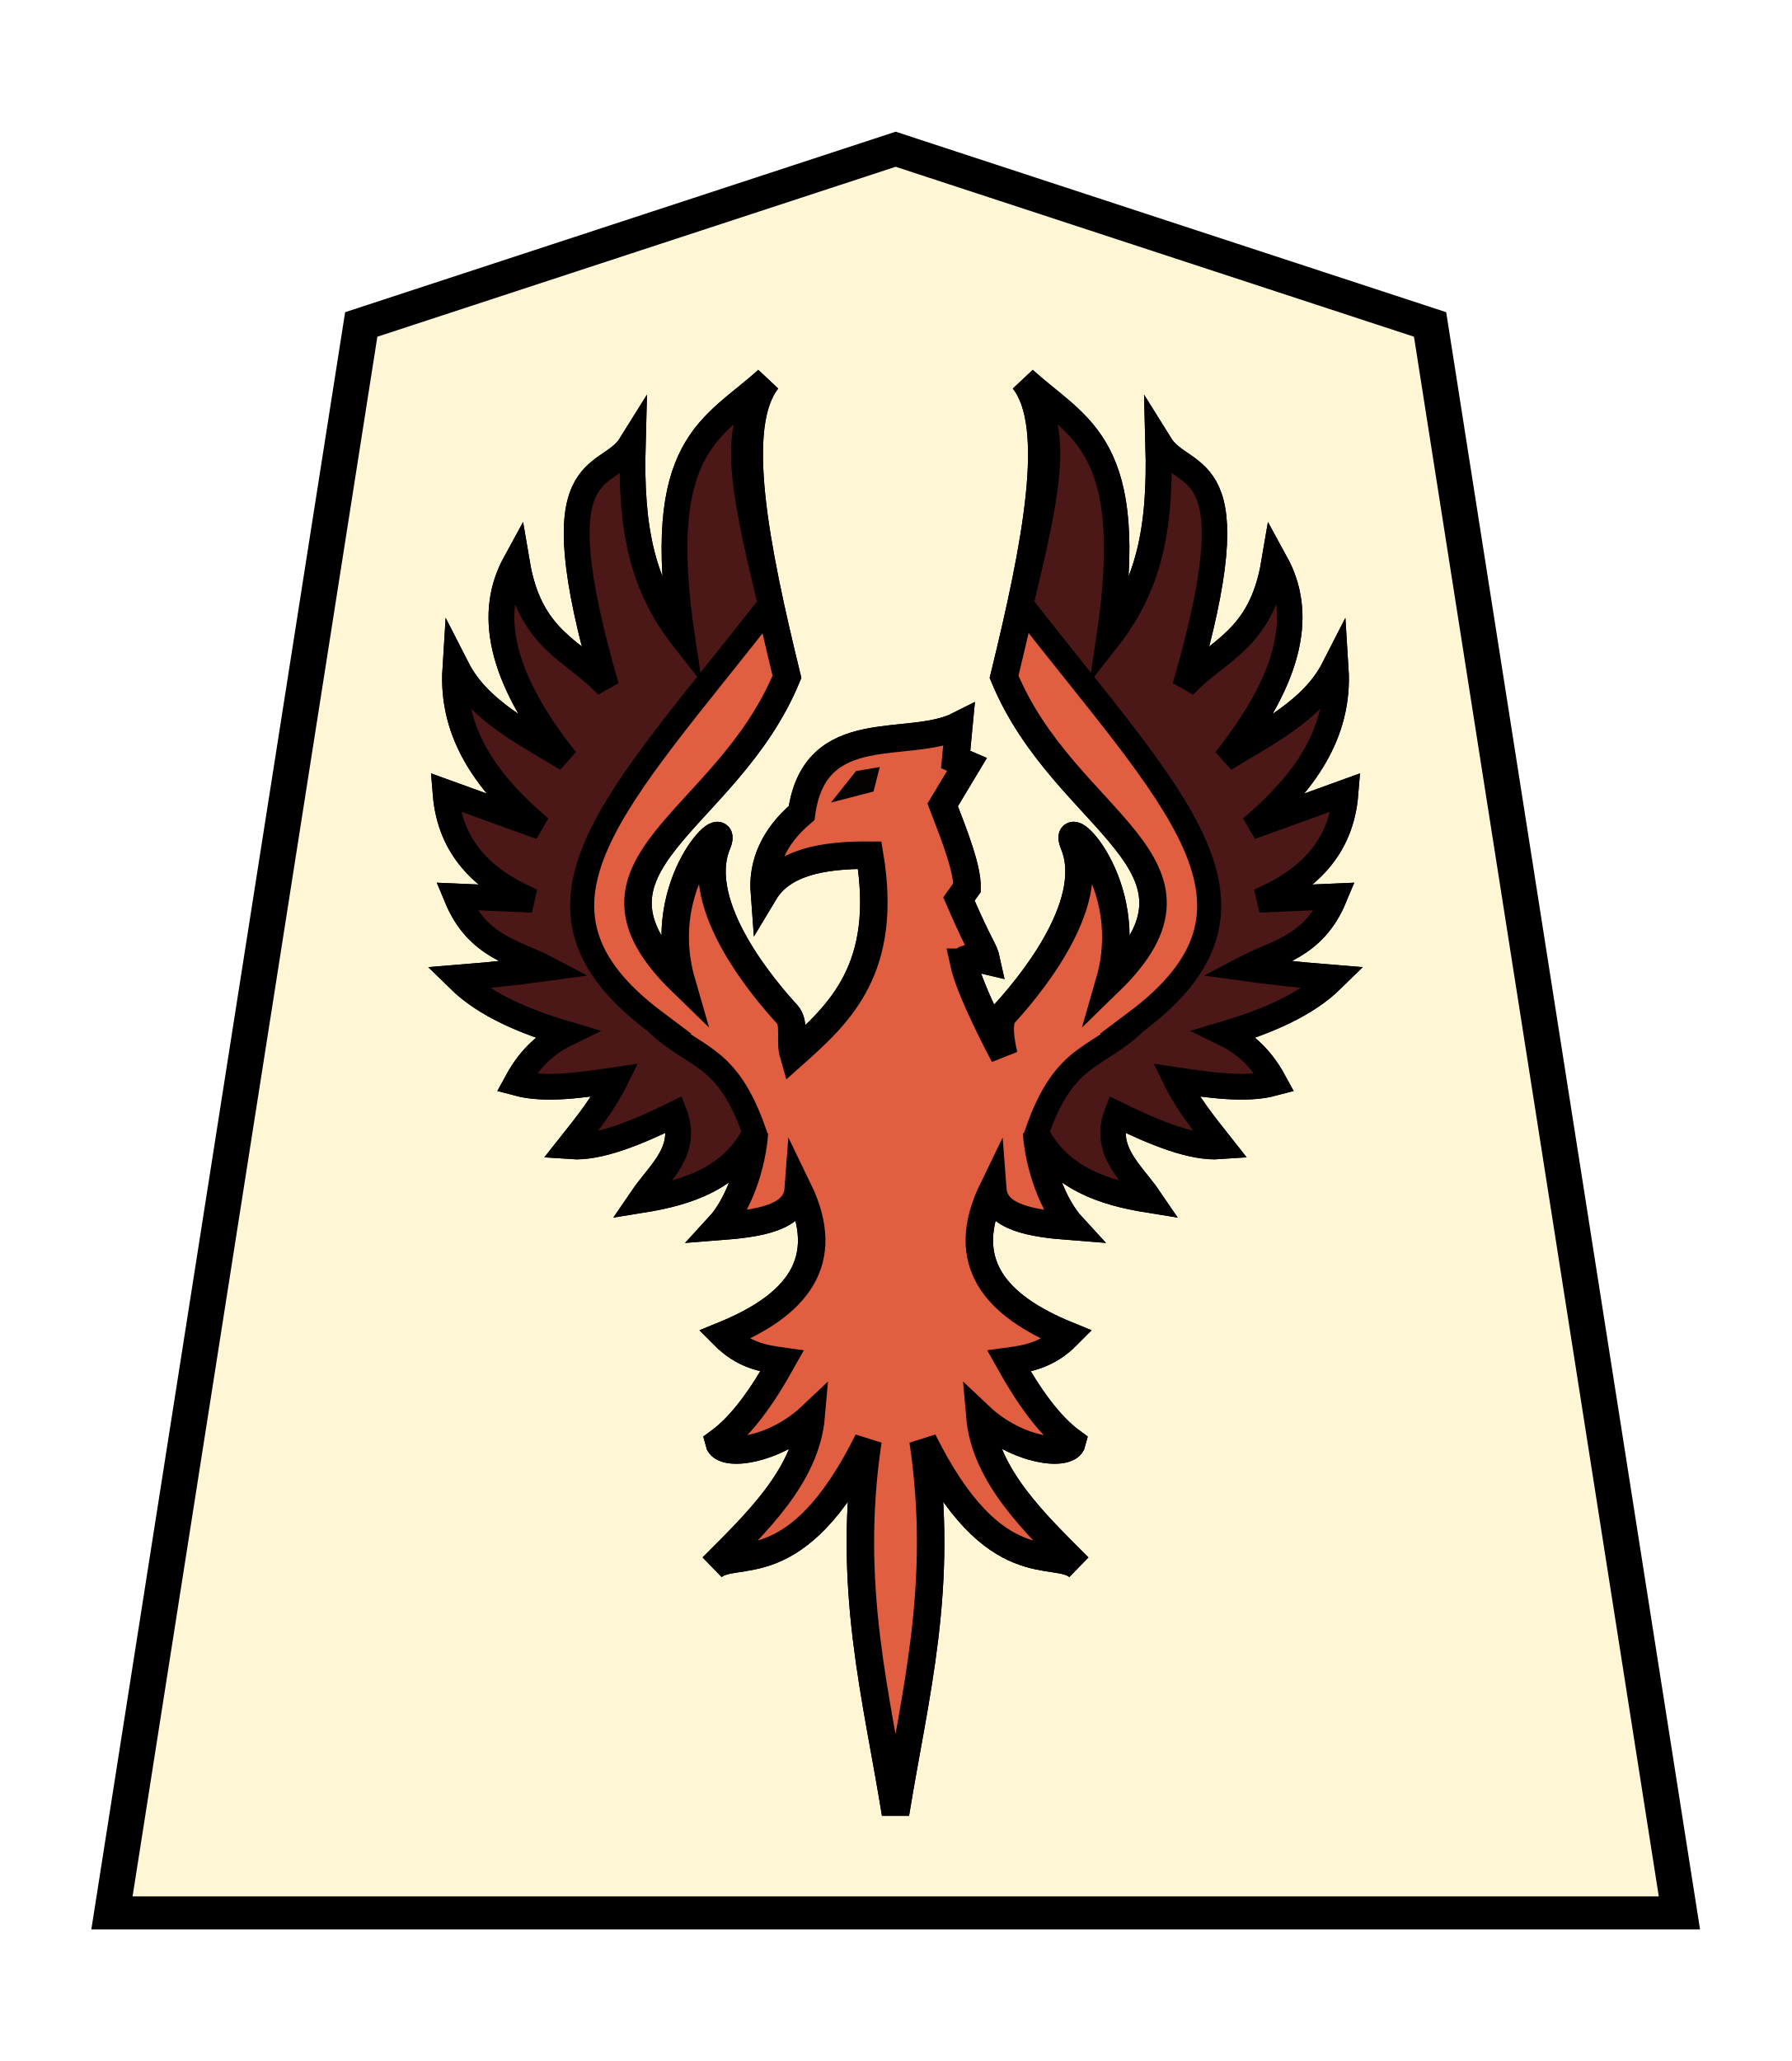
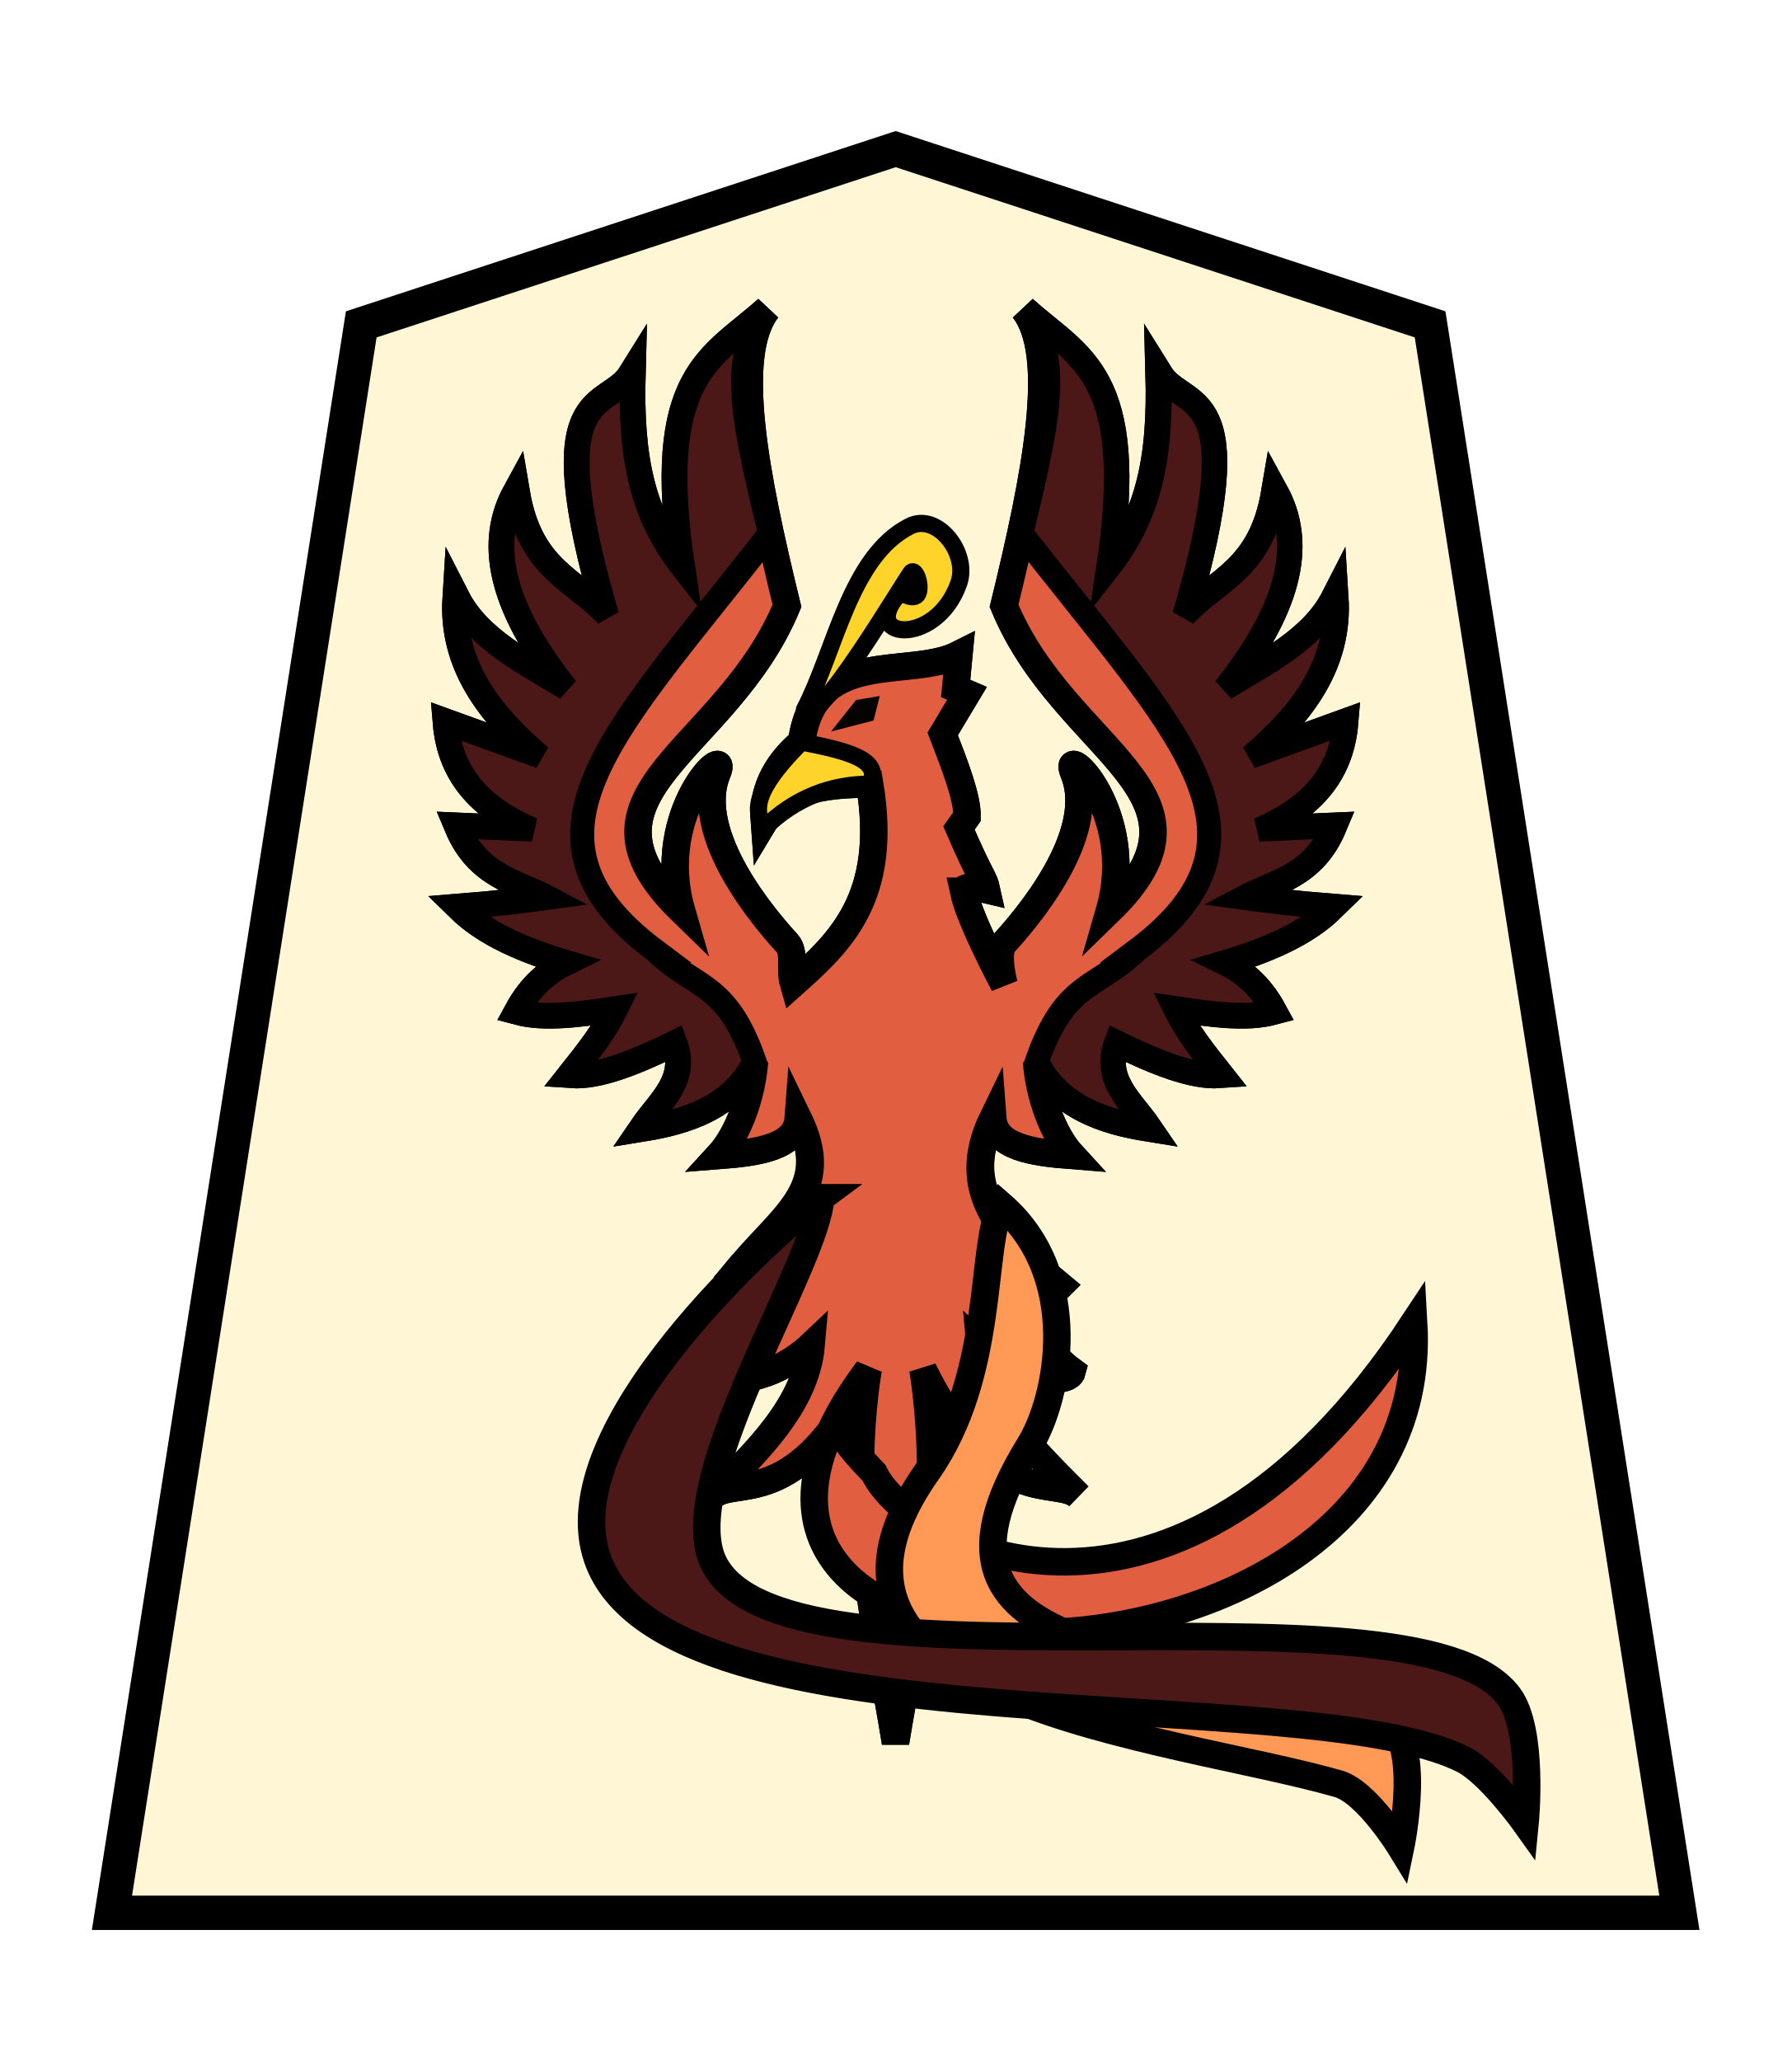
<svg xmlns="http://www.w3.org/2000/svg" id="svg1717" version="1.1" height="60" width="52.157">
  <defs id="defs1721" />
  <filter id="drop-shadow">
    <feGaussianBlur id="feGaussianBlur1692" stdDeviation="2" result="blur" in="SourceAlpha" />
    <feOffset id="feOffset1694" dy="2" dx="2" result="offsetBlur" />
    <feBlend id="feBlend1696" mode="normal" in2="offsetBlur" in="SourceGraphic" />
  </filter>
-   <g id="g4312" style="opacity:1" transform="matrix(1.15,0,0,1.15,-0.5978767,-58.57998)">
-     <g transform="matrix(0.6,0,0,0.6,-0.2456695,-1.635138)" id="g4070" style="fill:#fff0d5;fill-opacity:0.976;stroke-width:1.449;stroke-miterlimit:4;stroke-dasharray:none">
-       <g style="opacity:1;fill:#fff0d5;fill-opacity:0.976;stroke-width:1.38;stroke-miterlimit:4;stroke-dasharray:none" transform="matrix(1.05,0,0,1.05,-3.226846,-10.4698)" id="g1884">
-         <g id="g1883" transform="matrix(1.051474,0,0,0.9741679,-0.4523082,4.444429)" style="stroke-width:1.364;fill:#fff0d5;fill-opacity:0.976;stroke-miterlimit:4;stroke-dasharray:none">
-           <g style="fill:#fff0d5;fill-opacity:0.976;stroke-width:0.88;stroke-miterlimit:4;stroke-dasharray:none" id="g55026" transform="matrix(1.55,0,0,1.55,57.57867,87.89309)" />
-           <g id="g1874" style="stroke-width:1.364;fill:#fff0d5;fill-opacity:0.976;stroke-miterlimit:4;stroke-dasharray:none">
-             <g id="g1867" style="stroke-width:1.364;fill:#fff0d5;fill-opacity:0.976;stroke-miterlimit:4;stroke-dasharray:none">
-               <g transform="matrix(1.55,0,0,1.55,56.60341,86.08186)" id="g5765-1" style="fill:#fff0d5;fill-opacity:0.976;stroke-width:0.88;stroke-miterlimit:4;stroke-dasharray:none">
-                 <path d="M -11.524,7.362 -24.702,12.025 -30.849,54.296 7.802,54.296 1.654,12.025 Z" id="path5763-5" style="fill:#fff6d5;fill-opacity:1;stroke:#000000;stroke-width:0.88;stroke-miterlimit:4;stroke-dasharray:none" />
-               </g>
-             </g>
+   <g transform="matrix(0.69,0,0,0.69,-0.8762879,-60.48851)" id="g4070" style="fill:#fff0d5;fill-opacity:0.976;stroke-width:1.449;stroke-miterlimit:4;stroke-dasharray:none">
+     <g style="opacity:1;fill:#fff0d5;fill-opacity:0.976;stroke-width:1.38;stroke-miterlimit:4;stroke-dasharray:none" transform="matrix(1.05,0,0,1.05,-3.226846,-10.4698)" id="g1884">
+       <g id="g1883" transform="matrix(1.051474,0,0,0.9741679,-0.4523082,4.444429)" style="fill:#fff0d5;fill-opacity:0.976;stroke-width:1.364;stroke-miterlimit:4;stroke-dasharray:none">
+         <g style="fill:#fff0d5;fill-opacity:0.976;stroke-width:0.88;stroke-miterlimit:4;stroke-dasharray:none" id="g55026" transform="matrix(1.55,0,0,1.55,57.57867,87.89309)" />
+         <g id="g1874" style="fill:#fff0d5;fill-opacity:0.976;stroke-width:1.364;stroke-miterlimit:4;stroke-dasharray:none">
+           <g id="g1867" style="fill:#fff0d5;fill-opacity:0.976;stroke-width:1.364;stroke-miterlimit:4;stroke-dasharray:none">
+             <g transform="matrix(1.55,0,0,1.55,56.60341,86.08186)" id="g5765-1" style="fill:#fff0d5;fill-opacity:0.976;stroke-width:0.88;stroke-miterlimit:4;stroke-dasharray:none" />
          </g>
        </g>
-         <g aria-label="王" style="font-style:normal;font-variant:normal;font-weight:normal;font-stretch:normal;font-size:26.667px;line-height:1.25;font-family:KaiTi;-inkscape-font-specification:KaiTi;letter-spacing:0px;word-spacing:0px;fill:#fff0d5;fill-opacity:0.976;stroke:none;stroke-width:0.859;stroke-miterlimit:4;stroke-dasharray:none" id="text5169-4" transform="matrix(1.605954,0,0,1.605954,-2.627492,77.21822)">
-           <g id="g1888" style="fill:#fff0d5;fill-opacity:0.976;stroke-width:0.859;stroke-miterlimit:4;stroke-dasharray:none" />
-         </g>
+       </g>
+       <g aria-label="王" style="font-style:normal;font-variant:normal;font-weight:normal;font-stretch:normal;font-size:26.667px;line-height:1.25;font-family:KaiTi;-inkscape-font-specification:KaiTi;letter-spacing:0px;word-spacing:0px;fill:#fff0d5;fill-opacity:0.976;stroke:none;stroke-width:0.859;stroke-miterlimit:4;stroke-dasharray:none" id="text5169-4" transform="matrix(1.605954,0,0,1.605954,-2.627492,77.21822)">
+         <g id="g1888" style="fill:#fff0d5;fill-opacity:0.976;stroke-width:0.859;stroke-miterlimit:4;stroke-dasharray:none" />
      </g>
    </g>
-     <g id="g1439" style="display:inline;stroke-width:0.8;stroke-miterlimit:4;stroke-dasharray:none;stroke:#000000" transform="matrix(0.6568744,0,0,0.6568744,-89.84551,-26.47646)">
-       <path id="path1330" d="m 174.716,154.937 c -0.061,-0.286 0.875,-0.062 0.875,-0.062 -0.105,-0.481 -0.197,-0.373 -1.062,-2.375 l 0.312,-0.438 c 0.016,-0.734 -0.467,-1.967 -0.938,-3.188 l 0.938,-1.562 -0.438,-0.188 0.125,-1.312 c -1.929,0.978 -5.551,-0.334 -6.062,3.375 -1.084,0.914 -1.52,1.982 -1.438,3.062 0.688,-1.146 2.214,-1.453 4.062,-1.438 0.724,4.37 -1.142,6.088 -2.938,7.688 -0.163,-0.563 0.082,-1.201 -0.25,-1.562 -0.756,-0.824 -3.678,-4.167 -2.688,-6.562 0.534,-1.292 -2.483,1.472 -1.375,5.312 -4.702,-4.569 1.716,-6.071 4.062,-11.75 -1.23,-5.037 -2.15,-9.687 -0.75,-11.438 -2.095,1.911 -4.388,2.446 -3.25,10 -1.609,-2.05 -2.066,-4.222 -1.978,-7.496 -0.95,1.529 -3.592,0.245 -0.96,9.309 -1.261,-1.375 -2.988,-1.726 -3.5,-4.75 -1.009,1.844 -0.713,4.221 1.938,7.562 -1.629,-0.997 -3.416,-1.867 -4.25,-3.5 -0.16,2.52 1.254,4.434 3.25,6.125 l -3.625,-1.312 c 0.173,2.12 1.478,3.334 3.312,4.125 l -2.875,-0.125 c 0.796,1.906 2.24,2.082 3.5,2.75 -0.914,0.125 -1.869,0.25 -3.438,0.375 1.014,0.995 2.51,1.628 4.188,2.125 -0.715,0.348 -1.388,0.864 -1.938,1.875 1.055,0.283 2.432,0.081 3.812,-0.125 -0.473,0.965 -1.115,1.76 -1.75,2.562 1.039,0.074 2.465,-0.496 4,-1.25 0.561,1.471 -0.567,2.308 -1.25,3.312 1.693,-0.273 3.434,-0.823 4.312,-2.562 -0.093,1.305 -0.626,2.812 -1.375,3.625 1.56,-0.12 2.979,-0.333 3.062,-1.438 1.362,2.803 -0.082,4.484 -2.875,5.625 0.75,0.756 1.5,0.898 2.25,1 -0.741,1.327 -1.53,2.462 -2.438,3.125 0.142,0.587 2.142,0.343 3.562,-1 -0.201,2.314 -2.152,4.148 -3.812,5.812 0.861,-0.812 3.229,0.704 6,-4.875 -0.842,5.629 0.333,9.846 1.062,14.375 0.73,-4.529 1.905,-8.746 1.062,-14.375 2.771,5.579 5.139,4.063 6,4.875 -1.661,-1.665 -3.612,-3.499 -3.812,-5.812 1.42,1.343 3.42,1.587 3.562,1 -0.907,-0.663 -1.696,-1.798 -2.438,-3.125 0.75,-0.102 1.5,-0.244 2.25,-1 -2.793,-1.141 -4.237,-2.822 -2.875,-5.625 0.083,1.104 1.503,1.318 3.062,1.438 -0.749,-0.813 -1.282,-2.32 -1.375,-3.625 0.879,1.74 2.619,2.29 4.312,2.562 -0.683,-1.004 -1.811,-1.842 -1.25,-3.312 1.535,0.754 2.961,1.324 4,1.25 -0.635,-0.803 -1.277,-1.598 -1.75,-2.562 1.38,0.205 2.758,0.408 3.812,0.125 -0.549,-1.011 -1.222,-1.527 -1.938,-1.875 1.677,-0.497 3.174,-1.13 4.188,-2.125 -1.568,-0.125 -2.524,-0.25 -3.438,-0.375 1.26,-0.668 2.704,-0.844 3.5,-2.75 l -2.875,0.125 c 1.834,-0.791 3.14,-2.005 3.312,-4.125 l -3.625,1.312 c 1.996,-1.691 3.41,-3.605 3.25,-6.125 -0.834,1.633 -2.621,2.503 -4.25,3.5 2.651,-3.341 2.946,-5.719 1.938,-7.562 -0.512,3.024 -2.239,3.375 -3.5,4.75 2.632,-9.063 -0.01,-7.78 -0.96,-9.309 0.089,3.274 -0.369,5.446 -1.978,7.496 1.138,-7.554 -1.155,-8.089 -3.25,-10 1.4,1.75 0.48,6.4 -0.75,11.438 2.347,5.679 8.764,7.181 4.062,11.75 1.108,-3.84 -1.909,-6.605 -1.375,-5.312 0.99,2.395 -1.932,5.739 -2.688,6.562 -0.332,0.361 0,1.594 0,1.594 0,0 -1.323,-2.461 -1.562,-3.594 z" style="fill:#e25e41;stroke:#000000;stroke-width:1.059;stroke-linecap:butt;stroke-linejoin:miter;stroke-miterlimit:4;stroke-dasharray:none;stroke-opacity:1;fill-opacity:1" />
-       <path id="path2280" d="m 174.716,154.937 c -0.061,-0.286 0.875,-0.062 0.875,-0.062 -0.105,-0.481 -0.197,-0.373 -1.062,-2.375 l 0.312,-0.438 c 0.016,-0.734 -0.467,-1.967 -0.938,-3.188 l 0.938,-1.562 -0.438,-0.188 0.125,-1.312 c -1.929,0.978 -5.551,-0.334 -6.062,3.375 -1.084,0.914 -1.52,1.982 -1.438,3.062 0.688,-1.146 2.214,-1.453 4.062,-1.438 0.724,4.37 -1.142,6.088 -2.938,7.688 -0.163,-0.563 0.082,-1.201 -0.25,-1.562 -0.756,-0.824 -3.678,-4.167 -2.688,-6.562 0.534,-1.292 -2.483,1.472 -1.375,5.312 -4.702,-4.569 1.716,-6.071 4.062,-11.75 -1.23,-5.037 -2.15,-9.687 -0.75,-11.438 -2.095,1.911 -4.388,2.446 -3.25,10 -1.609,-2.05 -2.066,-4.222 -1.978,-7.496 -0.95,1.529 -3.592,0.245 -0.96,9.309 -1.261,-1.375 -2.988,-1.726 -3.5,-4.75 -1.009,1.844 -0.713,4.221 1.938,7.562 -1.629,-0.997 -3.416,-1.867 -4.25,-3.5 -0.16,2.52 1.254,4.434 3.25,6.125 l -3.625,-1.312 c 0.173,2.12 1.478,3.334 3.312,4.125 l -2.875,-0.125 c 0.796,1.906 2.24,2.082 3.5,2.75 -0.914,0.125 -1.869,0.25 -3.438,0.375 1.014,0.995 2.51,1.628 4.188,2.125 -0.715,0.348 -1.388,0.864 -1.938,1.875 1.055,0.283 2.432,0.081 3.812,-0.125 -0.473,0.965 -1.115,1.76 -1.75,2.562 1.039,0.074 2.465,-0.496 4,-1.25 0.561,1.471 -0.567,2.308 -1.25,3.312 1.693,-0.273 3.434,-0.823 4.312,-2.562 -0.093,1.305 -0.626,2.812 -1.375,3.625 1.56,-0.12 2.979,-0.333 3.062,-1.438 1.362,2.803 -0.082,4.484 -2.875,5.625 0.75,0.756 1.5,0.898 2.25,1 -0.741,1.327 -1.53,2.462 -2.438,3.125 0.142,0.587 2.142,0.343 3.562,-1 -0.201,2.314 -2.152,4.148 -3.812,5.812 0.861,-0.812 3.229,0.704 6,-4.875 -0.842,5.629 0.333,9.846 1.062,14.375 0.73,-4.529 1.905,-8.746 1.062,-14.375 2.771,5.579 5.139,4.063 6,4.875 -1.661,-1.665 -3.612,-3.499 -3.812,-5.812 1.42,1.343 3.42,1.587 3.562,1 -0.907,-0.663 -1.696,-1.798 -2.438,-3.125 0.75,-0.102 1.5,-0.244 2.25,-1 -2.793,-1.141 -4.237,-2.822 -2.875,-5.625 0.083,1.104 1.503,1.318 3.062,1.438 -0.749,-0.813 -1.282,-2.32 -1.375,-3.625 0.879,1.74 2.619,2.29 4.312,2.562 -0.683,-1.004 -1.811,-1.842 -1.25,-3.312 1.535,0.754 2.961,1.324 4,1.25 -0.635,-0.803 -1.277,-1.598 -1.75,-2.562 1.38,0.205 2.758,0.408 3.812,0.125 -0.549,-1.011 -1.222,-1.527 -1.938,-1.875 1.677,-0.497 3.174,-1.13 4.188,-2.125 -1.568,-0.125 -2.524,-0.25 -3.438,-0.375 1.26,-0.668 2.704,-0.844 3.5,-2.75 l -2.875,0.125 c 1.834,-0.791 3.14,-2.005 3.312,-4.125 l -3.625,1.312 c 1.996,-1.691 3.41,-3.605 3.25,-6.125 -0.834,1.633 -2.621,2.503 -4.25,3.5 2.651,-3.341 2.946,-5.719 1.938,-7.562 -0.512,3.024 -2.239,3.375 -3.5,4.75 2.632,-9.063 -0.01,-7.78 -0.96,-9.309 0.089,3.274 -0.369,5.446 -1.978,7.496 1.138,-7.554 -1.155,-8.089 -3.25,-10 1.4,1.75 0.48,6.4 -0.75,11.438 2.347,5.679 8.764,7.181 4.062,11.75 1.108,-3.84 -1.909,-6.605 -1.375,-5.312 0.99,2.395 -1.932,5.739 -2.688,6.562 -0.332,0.361 0,1.594 0,1.594 0,0 -1.323,-2.461 -1.562,-3.594 z" style="fill:#e25e41;stroke:#000000;stroke-width:1.059;stroke-linecap:butt;stroke-linejoin:miter;stroke-miterlimit:4;stroke-dasharray:none;stroke-opacity:1;fill-opacity:1" />
-       <path id="path1337" d="m 170.564,147.568 -0.967,1.216 1.641,-0.425 0.24,-0.945 z" style="fill:#000000;fill-opacity:0.976;stroke:none;stroke-width:0.8;stroke-linecap:butt;stroke-linejoin:miter;stroke-miterlimit:4;stroke-dasharray:none;stroke-opacity:1" />
-       <path id="path2282" d="m 162.83,157.234 c -5.963,-4.469 -1.509,-8.47 4.419,-16.093 -1.23,-5.037 -1.495,-6.891 -0.096,-8.641 -2.095,1.911 -4.388,2.446 -3.25,10 -1.609,-2.05 -2.066,-4.222 -1.978,-7.496 -0.95,1.529 -3.592,0.245 -0.96,9.309 -1.261,-1.375 -2.988,-1.726 -3.5,-4.75 -1.009,1.844 -0.713,4.221 1.938,7.562 -1.629,-0.997 -3.416,-1.867 -4.25,-3.5 -0.16,2.52 1.254,4.434 3.25,6.125 l -3.625,-1.312 c 0.173,2.12 1.478,3.334 3.312,4.125 l -2.875,-0.125 c 0.796,1.906 2.24,2.082 3.5,2.75 -0.914,0.125 -1.869,0.25 -3.438,0.375 1.014,0.995 2.51,1.628 4.188,2.125 -0.715,0.348 -1.388,0.864 -1.938,1.875 1.055,0.283 2.432,0.081 3.812,-0.125 -0.473,0.965 -1.115,1.76 -1.75,2.562 1.039,0.074 2.465,-0.496 4,-1.25 0.561,1.471 -0.567,2.308 -1.25,3.312 1.693,-0.273 3.434,-0.823 4.312,-2.562 -1.084,-3.106 -2.284,-2.782 -3.824,-4.266 z" style="fill:#4c1717;fill-opacity:1;stroke:#000000;stroke-width:0.927;stroke-linecap:butt;stroke-linejoin:miter;stroke-miterlimit:4;stroke-dasharray:none;stroke-opacity:1" />
-       <path id="path2286" d="m 181.353,157.234 c 5.963,-4.469 1.509,-8.47 -4.419,-16.093 1.23,-5.037 1.495,-6.891 0.096,-8.641 2.095,1.911 4.388,2.446 3.25,10 1.609,-2.05 2.066,-4.222 1.978,-7.496 0.95,1.529 3.592,0.245 0.96,9.309 1.261,-1.375 2.988,-1.726 3.5,-4.75 1.009,1.844 0.713,4.221 -1.938,7.562 1.629,-0.997 3.416,-1.867 4.25,-3.5 0.16,2.52 -1.254,4.434 -3.25,6.125 l 3.625,-1.312 c -0.173,2.12 -1.478,3.334 -3.312,4.125 l 2.875,-0.125 c -0.796,1.906 -2.24,2.082 -3.5,2.75 0.914,0.125 1.869,0.25 3.438,0.375 -1.014,0.995 -2.51,1.628 -4.188,2.125 0.715,0.348 1.388,0.864 1.938,1.875 -1.055,0.283 -2.432,0.081 -3.812,-0.125 0.473,0.965 1.115,1.76 1.75,2.562 -1.039,0.074 -2.465,-0.496 -4,-1.25 -0.561,1.471 0.567,2.308 1.25,3.312 -1.693,-0.273 -3.434,-0.823 -4.312,-2.562 1.084,-3.106 2.284,-2.782 3.824,-4.266 z" style="fill:#4c1717;fill-opacity:1;stroke:#000000;stroke-width:0.927;stroke-linecap:butt;stroke-linejoin:miter;stroke-miterlimit:4;stroke-dasharray:none;stroke-opacity:1" />
-     </g>
  </g>
+   <path d="M 26.079,4.341 10.518,9.443 3.26,55.685 48.897,55.685 41.639,9.443 Z" id="path5763-5" style="opacity:1;fill:#fff6d5;fill-opacity:1;stroke:#000000;stroke-width:1;stroke-miterlimit:4;stroke-dasharray:none" />
+   <g id="g1439" style="display:inline;stroke:#000000;stroke-width:0.8;stroke-miterlimit:4;stroke-dasharray:none" transform="matrix(0.7554055,0,0,0.7554055,-103.9202,-91.0953)">
+     <path id="path1330" d="m 174.716,154.937 c -0.061,-0.286 0.875,-0.062 0.875,-0.062 -0.105,-0.481 -0.197,-0.373 -1.062,-2.375 l 0.312,-0.438 c 0.016,-0.734 -0.467,-1.967 -0.938,-3.188 l 0.938,-1.562 -0.438,-0.188 0.125,-1.312 c -1.929,0.978 -5.551,-0.334 -6.062,3.375 -1.084,0.914 -1.52,1.982 -1.438,3.062 0.688,-1.146 2.214,-1.453 4.062,-1.438 0.724,4.37 -1.142,6.088 -2.938,7.688 -0.163,-0.563 0.082,-1.201 -0.25,-1.562 -0.756,-0.824 -3.678,-4.167 -2.688,-6.562 0.534,-1.292 -2.483,1.472 -1.375,5.312 -4.702,-4.569 1.716,-6.071 4.062,-11.75 -1.23,-5.037 -2.15,-9.687 -0.75,-11.438 -2.095,1.911 -4.388,2.446 -3.25,10 -1.609,-2.05 -2.066,-4.222 -1.978,-7.496 -0.95,1.529 -3.592,0.245 -0.96,9.309 -1.261,-1.375 -2.988,-1.726 -3.5,-4.75 -1.009,1.844 -0.713,4.221 1.938,7.562 -1.629,-0.997 -3.416,-1.867 -4.25,-3.5 -0.16,2.52 1.254,4.434 3.25,6.125 l -3.625,-1.312 c 0.173,2.12 1.478,3.334 3.312,4.125 l -2.875,-0.125 c 0.796,1.906 2.24,2.082 3.5,2.75 -0.914,0.125 -1.869,0.25 -3.438,0.375 1.014,0.995 2.51,1.628 4.188,2.125 -0.715,0.348 -1.388,0.864 -1.938,1.875 1.055,0.283 2.432,0.081 3.812,-0.125 -0.473,0.965 -1.115,1.76 -1.75,2.562 1.039,0.074 2.465,-0.496 4,-1.25 0.561,1.471 -0.567,2.308 -1.25,3.312 1.693,-0.273 3.434,-0.823 4.312,-2.562 -0.093,1.305 -0.626,2.812 -1.375,3.625 1.56,-0.12 2.979,-0.333 3.062,-1.438 1.362,2.803 -0.677,3.74 -2.548,6.101 0.75,0.756 1.173,0.422 1.923,0.524 -0.741,1.327 -1.53,2.462 -2.438,3.125 0.142,0.587 2.142,0.343 3.562,-1 -0.201,2.314 -2.152,4.148 -3.812,5.812 0.861,-0.812 3.229,0.704 6,-4.875 -0.842,5.629 0.333,9.846 1.062,14.375 0.73,-4.529 1.905,-8.746 1.062,-14.375 2.771,5.579 5.139,4.063 6,4.875 -1.661,-1.665 -3.612,-3.499 -3.812,-5.812 1.42,1.343 3.42,1.587 3.562,1 -0.907,-0.663 -1.696,-1.798 -2.438,-3.125 0.75,-0.102 0.727,0.292 1.477,-0.465 -1.619,-1.907 -3.463,-3.357 -2.102,-6.16 0.083,1.104 1.503,1.318 3.062,1.438 -0.749,-0.813 -1.282,-2.32 -1.375,-3.625 0.879,1.74 2.619,2.29 4.312,2.562 -0.683,-1.004 -1.811,-1.842 -1.25,-3.312 1.535,0.754 2.961,1.324 4,1.25 -0.635,-0.803 -1.277,-1.598 -1.75,-2.562 1.38,0.205 2.758,0.408 3.812,0.125 -0.549,-1.011 -1.222,-1.527 -1.938,-1.875 1.677,-0.497 3.174,-1.13 4.188,-2.125 -1.568,-0.125 -2.524,-0.25 -3.438,-0.375 1.26,-0.668 2.704,-0.844 3.5,-2.75 l -2.875,0.125 c 1.834,-0.791 3.14,-2.005 3.312,-4.125 l -3.625,1.312 c 1.996,-1.691 3.41,-3.605 3.25,-6.125 -0.834,1.633 -2.621,2.503 -4.25,3.5 2.651,-3.341 2.946,-5.719 1.938,-7.562 -0.512,3.024 -2.239,3.375 -3.5,4.75 2.632,-9.063 -0.01,-7.78 -0.96,-9.309 0.089,3.274 -0.369,5.446 -1.978,7.496 1.138,-7.554 -1.155,-8.089 -3.25,-10 1.4,1.75 0.48,6.4 -0.75,11.438 2.347,5.679 8.764,7.181 4.062,11.75 1.108,-3.84 -1.909,-6.605 -1.375,-5.312 0.99,2.395 -1.932,5.739 -2.688,6.562 -0.332,0.361 0,1.594 0,1.594 0,0 -1.323,-2.461 -1.562,-3.594 z" style="fill:#e25e41;fill-opacity:1;stroke:#000000;stroke-width:1.059;stroke-linecap:butt;stroke-linejoin:miter;stroke-miterlimit:4;stroke-dasharray:none;stroke-opacity:1" />
+     <path id="path2280" d="m 174.716,154.937 c -0.061,-0.286 0.875,-0.062 0.875,-0.062 -0.105,-0.481 -0.197,-0.373 -1.062,-2.375 l 0.312,-0.438 c 0.016,-0.734 -0.467,-1.967 -0.938,-3.188 l 0.938,-1.562 -0.438,-0.188 0.125,-1.312 c -1.929,0.978 -5.551,-0.334 -6.062,3.375 -1.084,0.914 -1.52,1.982 -1.438,3.062 0.688,-1.146 2.214,-1.453 4.062,-1.438 0.724,4.37 -1.142,6.088 -2.938,7.688 -0.163,-0.563 0.082,-1.201 -0.25,-1.562 -0.756,-0.824 -3.678,-4.167 -2.688,-6.562 0.534,-1.292 -2.483,1.472 -1.375,5.312 -4.702,-4.569 1.716,-6.071 4.062,-11.75 -1.23,-5.037 -2.15,-9.687 -0.75,-11.438 -2.095,1.911 -4.388,2.446 -3.25,10 -1.609,-2.05 -2.066,-4.222 -1.978,-7.496 -0.95,1.529 -3.592,0.245 -0.96,9.309 -1.261,-1.375 -2.988,-1.726 -3.5,-4.75 -1.009,1.844 -0.713,4.221 1.938,7.562 -1.629,-0.997 -3.416,-1.867 -4.25,-3.5 -0.16,2.52 1.254,4.434 3.25,6.125 l -3.625,-1.312 c 0.173,2.12 1.478,3.334 3.312,4.125 l -2.875,-0.125 c 0.796,1.906 2.24,2.082 3.5,2.75 -0.914,0.125 -1.869,0.25 -3.438,0.375 1.014,0.995 2.51,1.628 4.188,2.125 -0.715,0.348 -1.388,0.864 -1.938,1.875 1.055,0.283 2.432,0.081 3.812,-0.125 -0.473,0.965 -1.115,1.76 -1.75,2.562 1.039,0.074 2.465,-0.496 4,-1.25 0.561,1.471 -0.567,2.308 -1.25,3.312 1.693,-0.273 3.434,-0.823 4.312,-2.562 -0.093,1.305 -0.626,2.812 -1.375,3.625 1.56,-0.12 2.979,-0.333 3.062,-1.438 1.362,2.803 -0.514,3.71 -2.548,6.101 0.75,0.756 1.173,0.422 1.923,0.524 -0.741,1.327 -1.53,2.462 -2.438,3.125 0.142,0.587 2.142,0.343 3.562,-1 -0.201,2.314 -2.152,4.148 -3.812,5.812 0.861,-0.812 3.229,0.704 6,-4.875 -0.842,5.629 0.333,9.846 1.062,14.375 0.73,-4.529 1.905,-8.746 1.062,-14.375 2.771,5.579 5.139,4.063 6,4.875 -1.661,-1.665 -3.612,-3.499 -3.812,-5.812 1.42,1.343 3.42,1.587 3.562,1 -0.907,-0.663 -1.696,-1.798 -2.438,-3.125 0.75,-0.102 1.232,0.589 1.982,-0.167 -2.274,-1.877 -3.969,-3.655 -2.607,-6.458 0.083,1.104 1.503,1.318 3.062,1.438 -0.749,-0.813 -1.282,-2.32 -1.375,-3.625 0.879,1.74 2.619,2.29 4.312,2.562 -0.683,-1.004 -1.811,-1.842 -1.25,-3.312 1.535,0.754 2.961,1.324 4,1.25 -0.635,-0.803 -1.277,-1.598 -1.75,-2.562 1.38,0.205 2.758,0.408 3.812,0.125 -0.549,-1.011 -1.222,-1.527 -1.938,-1.875 1.677,-0.497 3.174,-1.13 4.188,-2.125 -1.568,-0.125 -2.524,-0.25 -3.438,-0.375 1.26,-0.668 2.704,-0.844 3.5,-2.75 l -2.875,0.125 c 1.834,-0.791 3.14,-2.005 3.312,-4.125 l -3.625,1.312 c 1.996,-1.691 3.41,-3.605 3.25,-6.125 -0.834,1.633 -2.621,2.503 -4.25,3.5 2.651,-3.341 2.946,-5.719 1.938,-7.562 -0.512,3.024 -2.239,3.375 -3.5,4.75 2.632,-9.063 -0.01,-7.78 -0.96,-9.309 0.089,3.274 -0.369,5.446 -1.978,7.496 1.138,-7.554 -1.155,-8.089 -3.25,-10 1.4,1.75 0.48,6.4 -0.75,11.438 2.347,5.679 8.764,7.181 4.062,11.75 1.108,-3.84 -1.909,-6.605 -1.375,-5.312 0.99,2.395 -1.932,5.739 -2.688,6.562 -0.332,0.361 0,1.594 0,1.594 0,0 -1.323,-2.461 -1.562,-3.594 z" style="fill:#e25e41;fill-opacity:1;stroke:#000000;stroke-width:1.059;stroke-linecap:butt;stroke-linejoin:miter;stroke-miterlimit:4;stroke-dasharray:none;stroke-opacity:1" />
+     <path id="path1337" d="m 170.564,147.568 -0.967,1.216 1.641,-0.425 0.24,-0.945 z" style="fill:#000000;fill-opacity:0.976;stroke:none;stroke-width:0.8;stroke-linecap:butt;stroke-linejoin:miter;stroke-miterlimit:4;stroke-dasharray:none;stroke-opacity:1" />
+     <path id="path2282" d="m 162.83,157.234 c -5.963,-4.469 -1.509,-8.47 4.419,-16.093 -1.23,-5.037 -1.495,-6.891 -0.096,-8.641 -2.095,1.911 -4.388,2.446 -3.25,10 -1.609,-2.05 -2.066,-4.222 -1.978,-7.496 -0.95,1.529 -3.592,0.245 -0.96,9.309 -1.261,-1.375 -2.988,-1.726 -3.5,-4.75 -1.009,1.844 -0.713,4.221 1.938,7.562 -1.629,-0.997 -3.416,-1.867 -4.25,-3.5 -0.16,2.52 1.254,4.434 3.25,6.125 l -3.625,-1.312 c 0.173,2.12 1.478,3.334 3.312,4.125 l -2.875,-0.125 c 0.796,1.906 2.24,2.082 3.5,2.75 -0.914,0.125 -1.869,0.25 -3.438,0.375 1.014,0.995 2.51,1.628 4.188,2.125 -0.715,0.348 -1.388,0.864 -1.938,1.875 1.055,0.283 2.432,0.081 3.812,-0.125 -0.473,0.965 -1.115,1.76 -1.75,2.562 1.039,0.074 2.465,-0.496 4,-1.25 0.561,1.471 -0.567,2.308 -1.25,3.312 1.693,-0.273 3.434,-0.823 4.312,-2.562 -1.084,-3.106 -2.284,-2.782 -3.824,-4.266 z" style="fill:#4c1717;fill-opacity:1;stroke:#000000;stroke-width:0.927;stroke-linecap:butt;stroke-linejoin:miter;stroke-miterlimit:4;stroke-dasharray:none;stroke-opacity:1" />
+     <path id="path2286" d="m 181.353,157.234 c 5.963,-4.469 1.509,-8.47 -4.419,-16.093 1.23,-5.037 1.495,-6.891 0.096,-8.641 2.095,1.911 4.388,2.446 3.25,10 1.609,-2.05 2.066,-4.222 1.978,-7.496 0.95,1.529 3.592,0.245 0.96,9.309 1.261,-1.375 2.988,-1.726 3.5,-4.75 1.009,1.844 0.713,4.221 -1.938,7.562 1.629,-0.997 3.416,-1.867 4.25,-3.5 0.16,2.52 -1.254,4.434 -3.25,6.125 l 3.625,-1.312 c -0.173,2.12 -1.478,3.334 -3.312,4.125 l 2.875,-0.125 c -0.796,1.906 -2.24,2.082 -3.5,2.75 0.914,0.125 1.869,0.25 3.438,0.375 -1.014,0.995 -2.51,1.628 -4.188,2.125 0.715,0.348 1.388,0.864 1.938,1.875 -1.055,0.283 -2.432,0.081 -3.812,-0.125 0.473,0.965 1.115,1.76 1.75,2.562 -1.039,0.074 -2.465,-0.496 -4,-1.25 -0.561,1.471 0.567,2.308 1.25,3.312 -1.693,-0.273 -3.434,-0.823 -4.312,-2.562 1.084,-3.106 2.284,-2.782 3.824,-4.266 z" style="fill:#4c1717;fill-opacity:1;stroke:#000000;stroke-width:0.927;stroke-linecap:butt;stroke-linejoin:miter;stroke-miterlimit:4;stroke-dasharray:none;stroke-opacity:1" />
+   </g>
+   <path style="fill:#e25e41;fill-opacity:1;stroke:#000000;stroke-width:0.8;stroke-linecap:butt;stroke-linejoin:miter;stroke-miterlimit:4;stroke-dasharray:none;stroke-opacity:1" d="m 25.276,39.873 c -7.89,10.437 16.562,10.424 15.886,-1.352 -6.978,10.585 -14.703,6.485 -15.713,4.36 -1.73,-1.807 -0.523,-0.926 -0.173,-3.008 z" id="path6658" />
+   <path style="fill:#ff9955;fill-opacity:1;stroke:#000000;stroke-width:0.8;stroke-linecap:butt;stroke-linejoin:miter;stroke-miterlimit:4;stroke-dasharray:none;stroke-opacity:1" d="m 29.158,35.091 c -0.63,1.11 -0.156,4.909 -2.16,7.754 -4.755,6.748 7.101,7.685 11.972,9.086 0.828,0.238 1.811,1.843 1.811,1.843 0,0 0.671,-3.219 -0.477,-3.686 -5.727,-2.333 -14.451,-1.345 -10.321,-8.021 0.851,-1.376 1.529,-4.924 -0.825,-6.976 z" id="path6668" />
+   <path style="fill:#4c1717;fill-opacity:1;stroke:#000000;stroke-width:0.8;stroke-linecap:butt;stroke-linejoin:miter;stroke-miterlimit:4;stroke-dasharray:none;stroke-opacity:1" d="m 23.897,34.869 c -1.224,0.905 -7.834,6.736 -6.497,10.518 2.015,5.701 20.513,3.5 25.194,5.831 0.771,0.384 1.811,1.843 1.811,1.843 0,0 0.266,-2.695 -0.477,-3.686 -2.802,-3.739 -22.08,0.538 -23.274,-4.227 -0.65,-2.594 3.108,-8.352 3.242,-10.279 z" id="path6656" />
+   <path style="fill:#ffd42a;fill-opacity:1;stroke:#000000;stroke-width:0.5;stroke-linecap:butt;stroke-linejoin:miter;stroke-miterlimit:4;stroke-dasharray:none;stroke-opacity:1" d="m 23.427,20.649 c 0.897,-1.727 1.328,-4.444 3.056,-5.327 0.807,-0.413 1.739,0.786 1.433,1.657 -0.668,1.9 -2.988,1.628 -1.697,0.265 0,0 0.459,0.302 0.526,-0.021 0.058,-0.28 -0.094,-0.638 -0.202,-0.57 -0.1,0.063 -2.854,4.774 -3.116,3.997 z" id="path6670" />
+   <path style="fill:#ffd42a;stroke:#000000;stroke-width:0.5;stroke-linecap:butt;stroke-linejoin:miter;stroke-miterlimit:4;stroke-dasharray:none;stroke-opacity:1" d="m 23.34,21.601 c -1.657,1.654 -1.245,2.098 -1.118,2.536 0.917,-0.923 2.016,-1.31 3.101,-1.308 0.406,-0.737 -0.773,-0.987 -1.983,-1.228 z" id="path6674" />
</svg>
